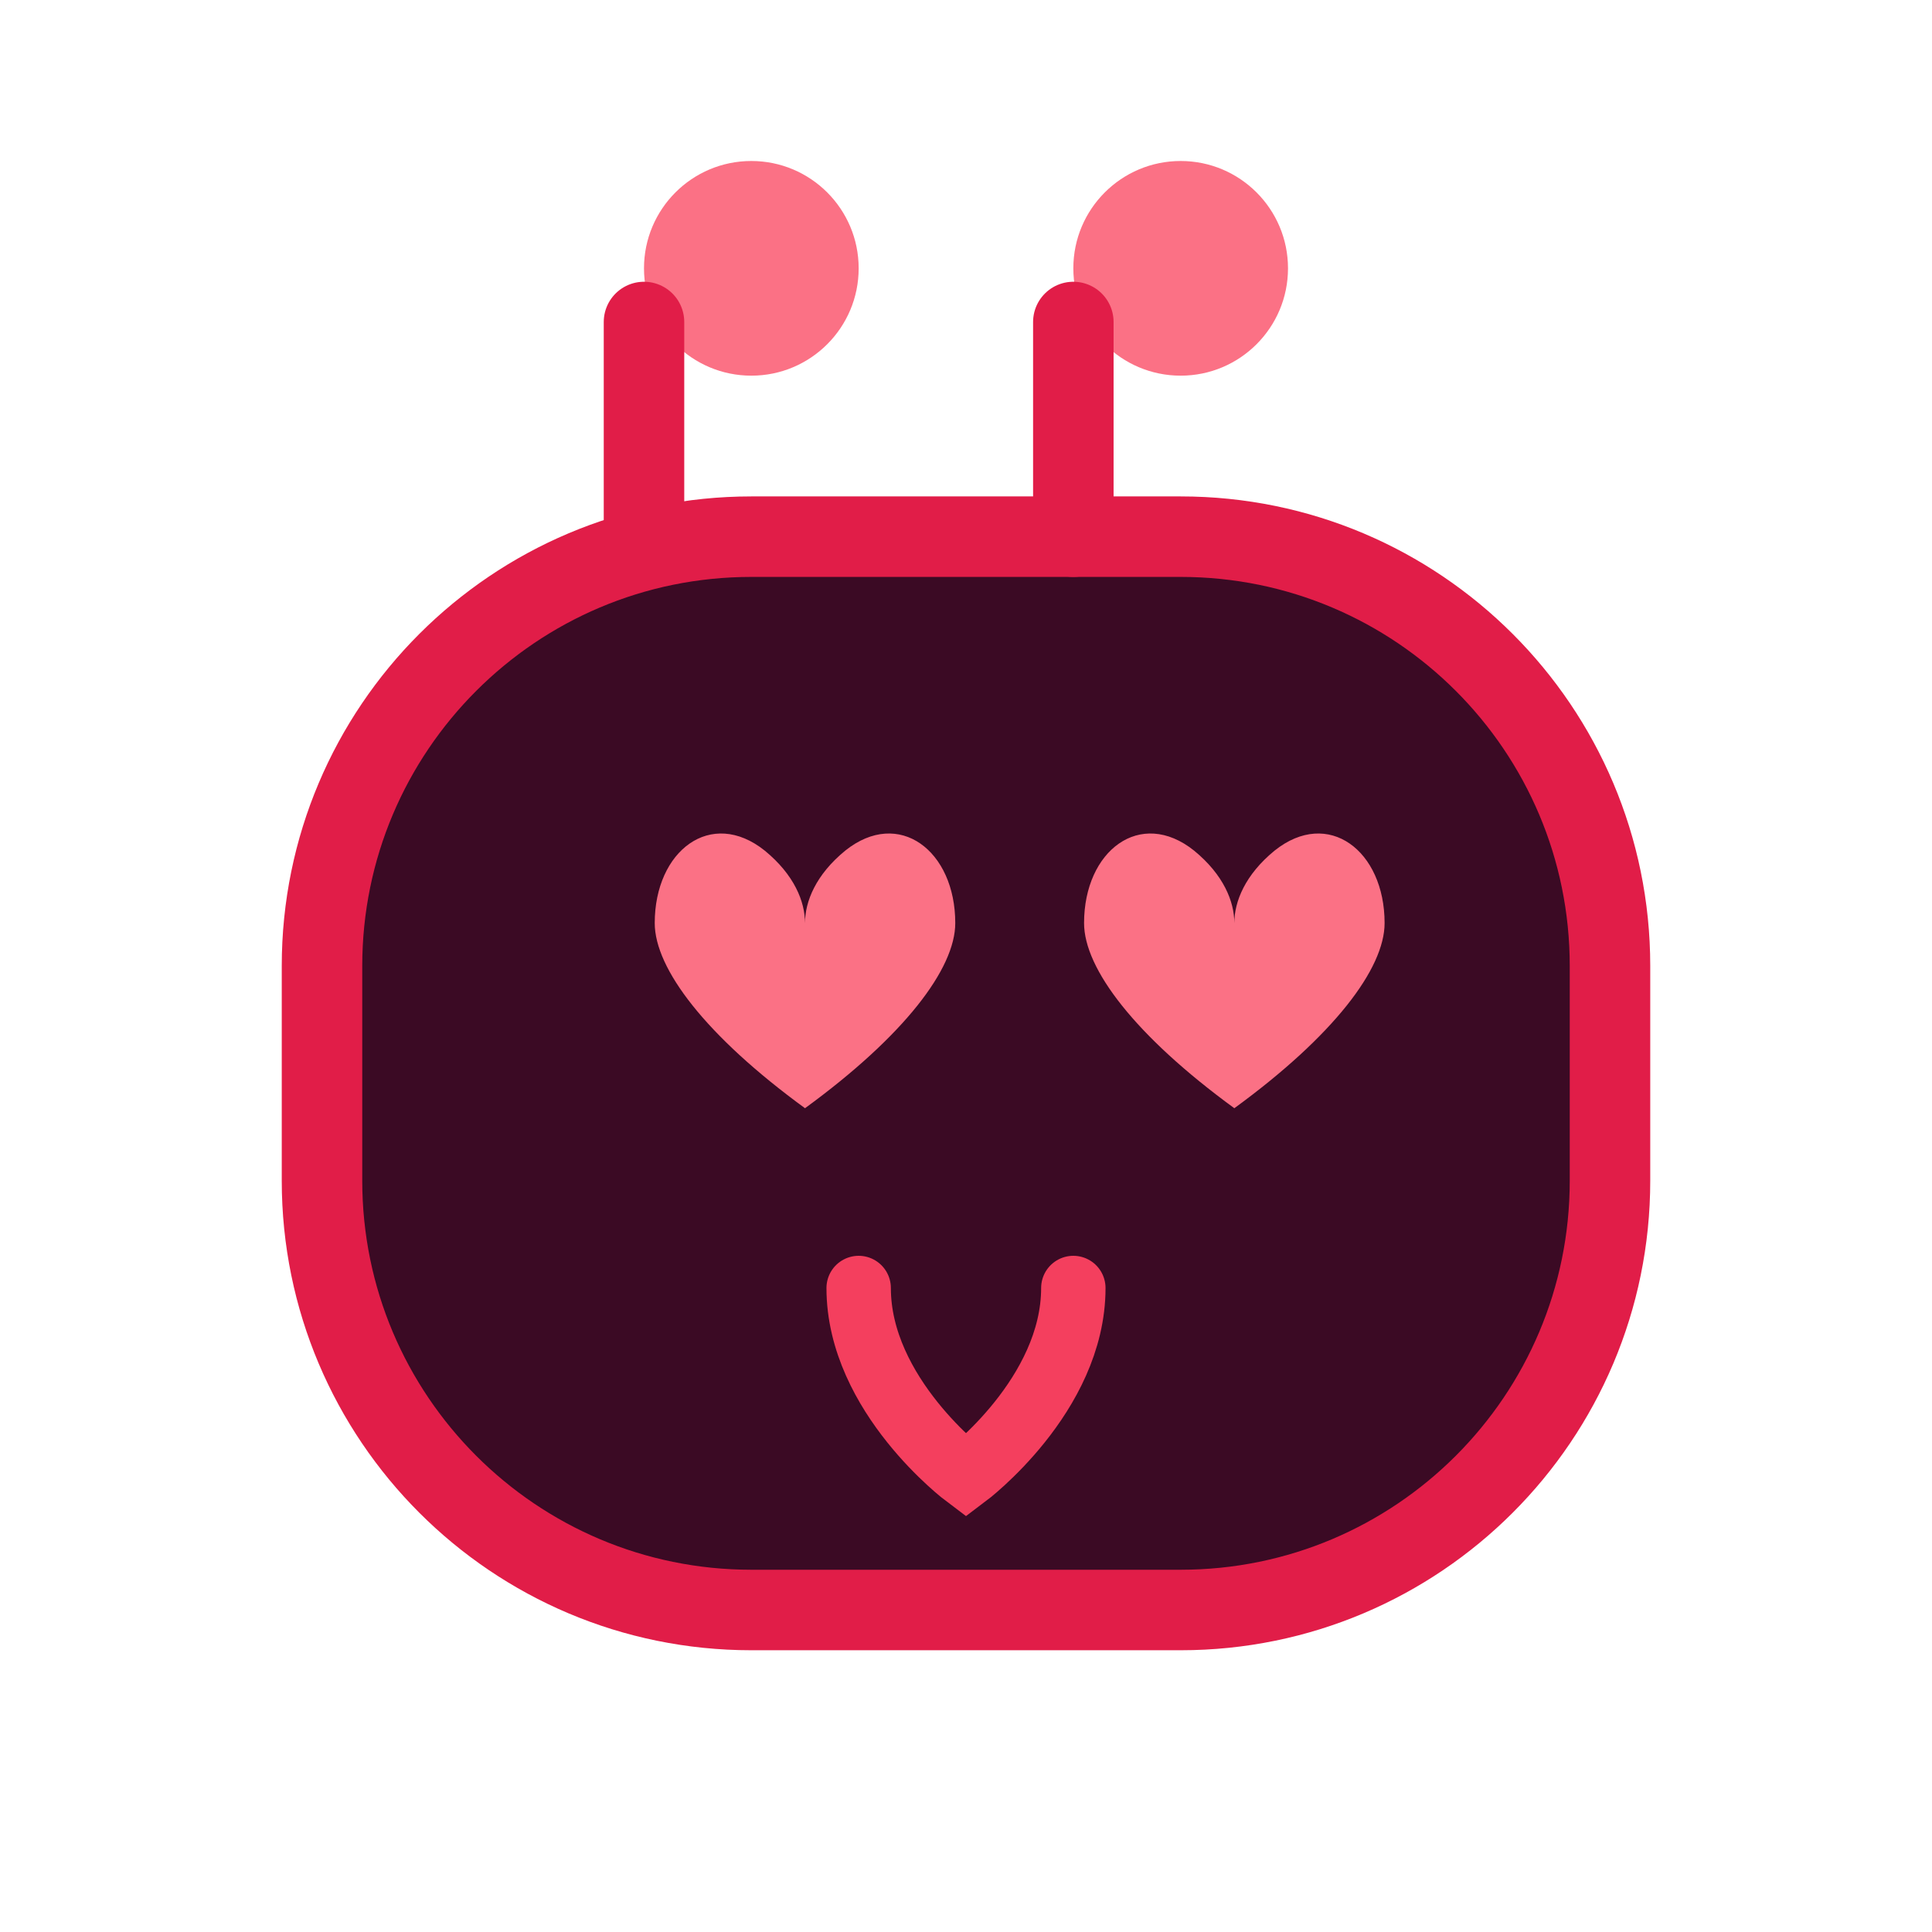
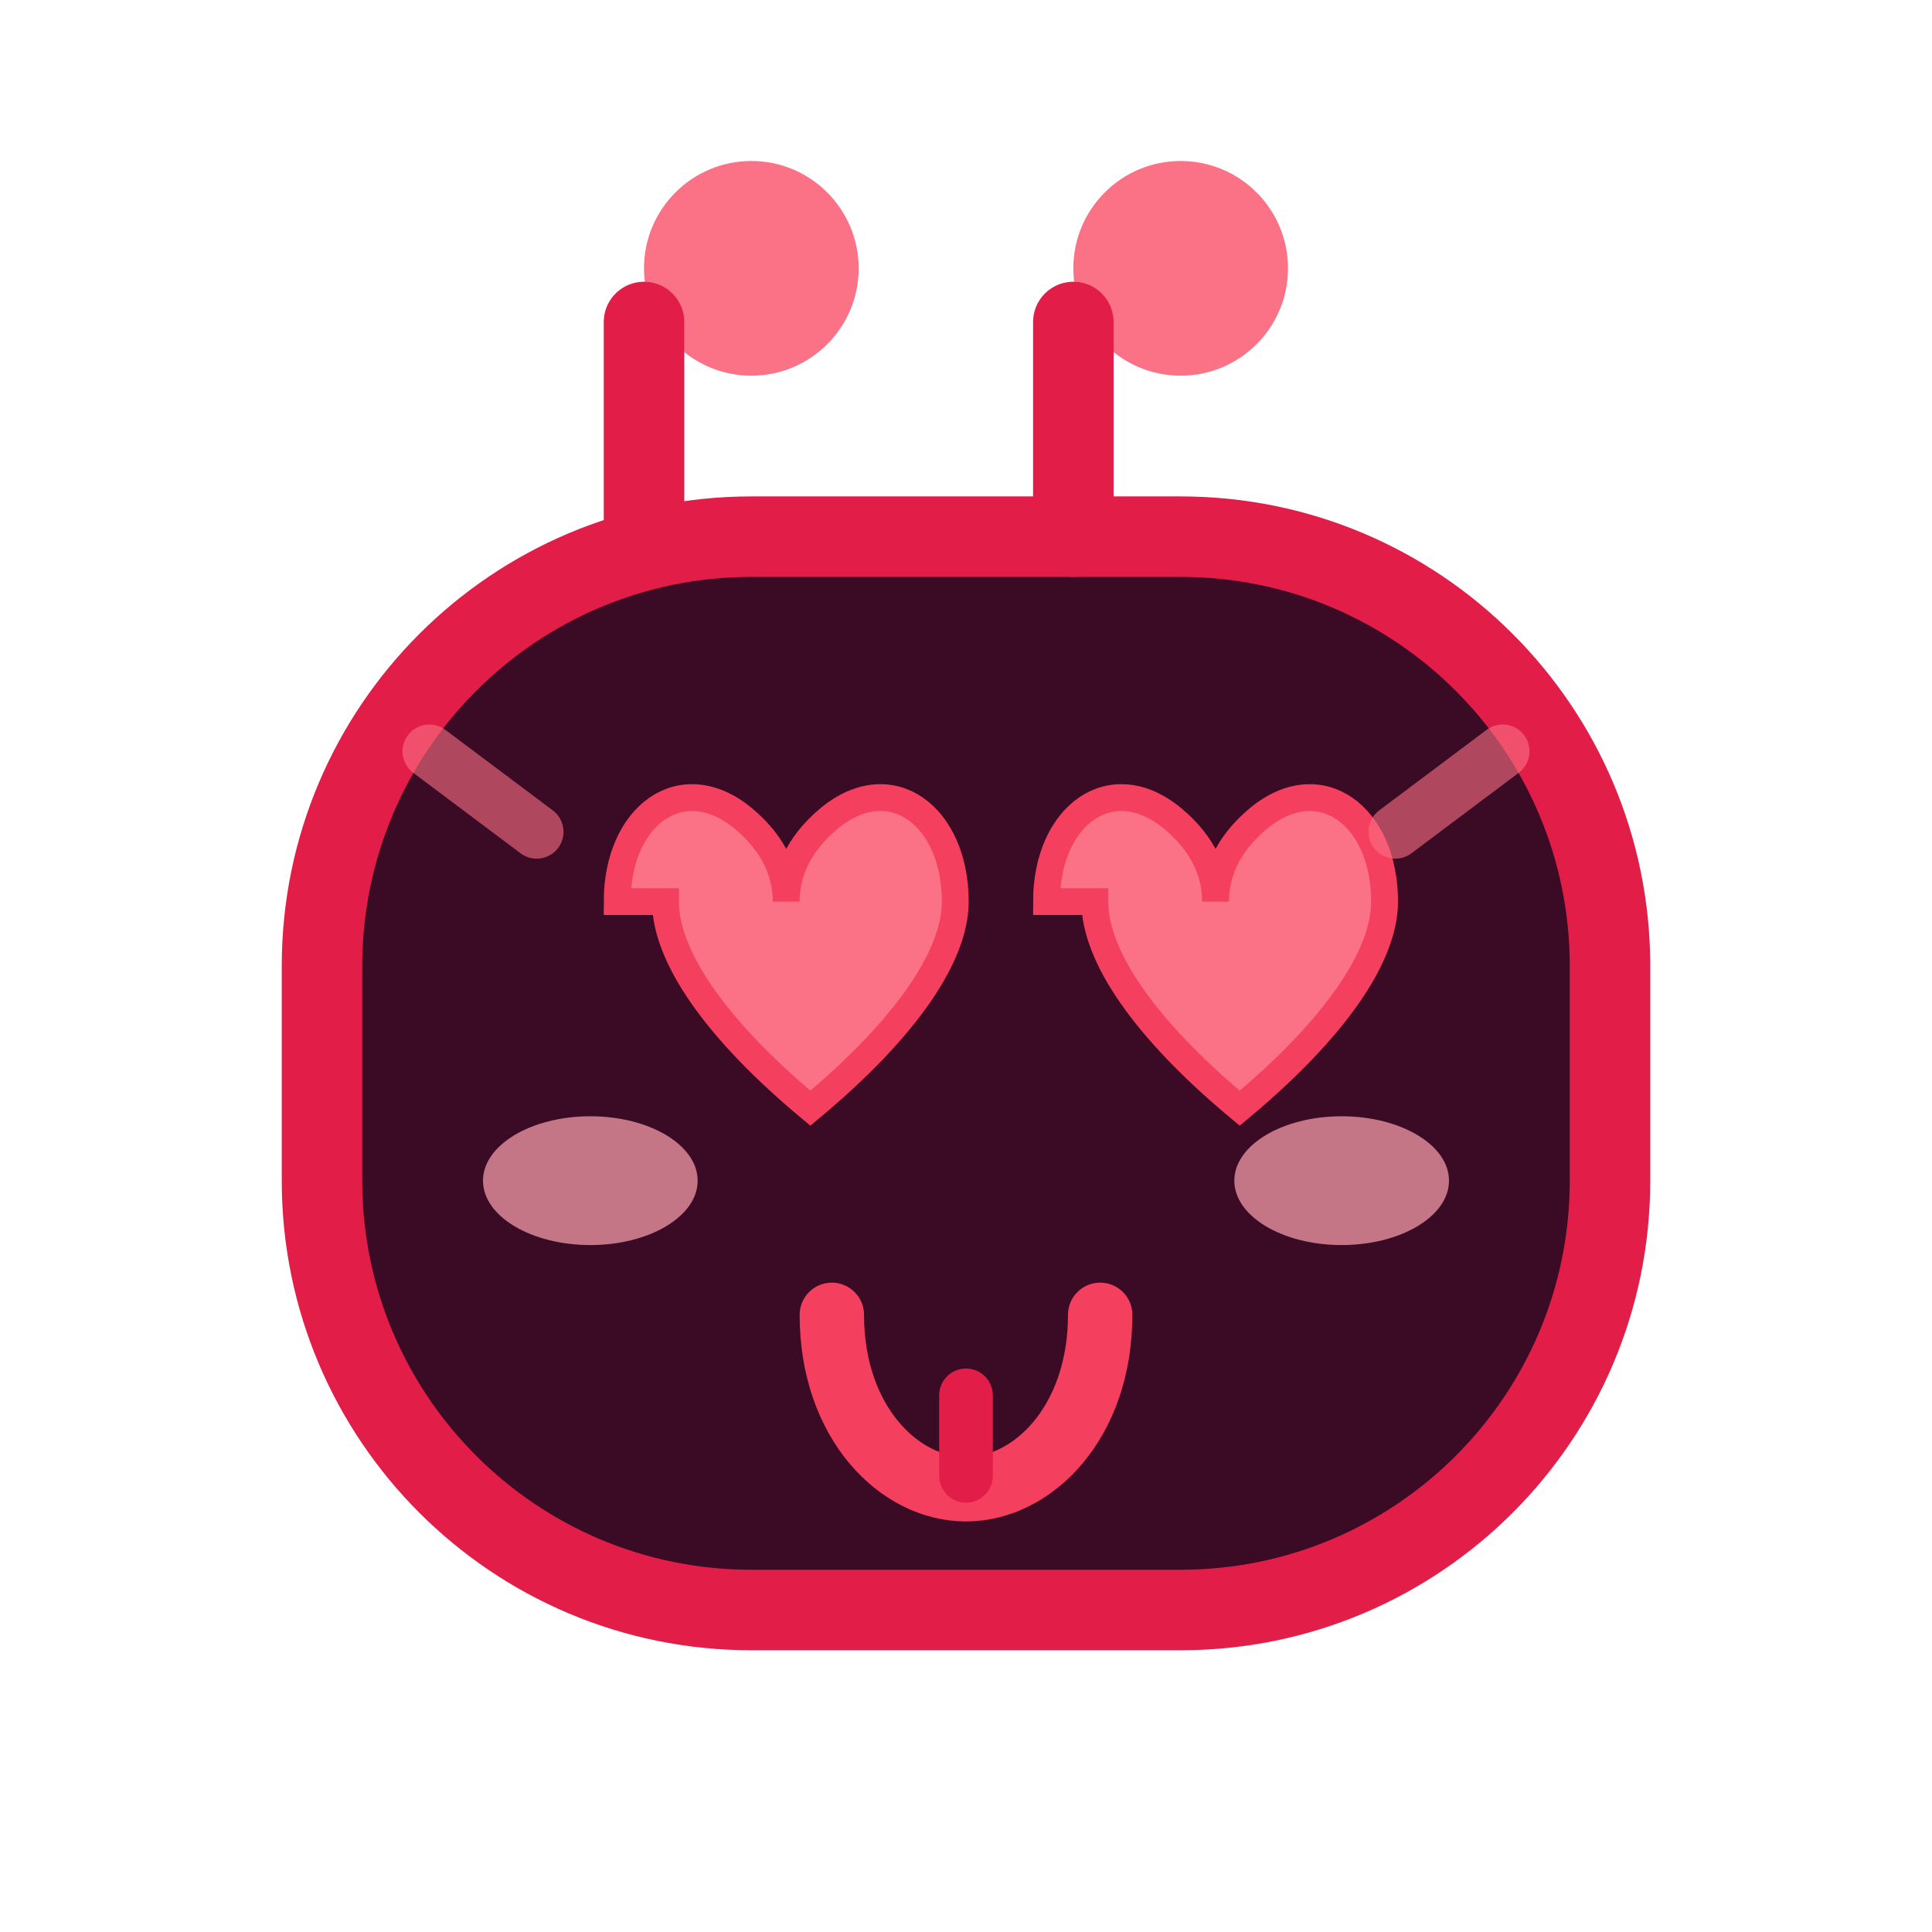
<svg xmlns="http://www.w3.org/2000/svg" viewBox="0 0 36 36" fill="none" aria-hidden="true">
  <rect x="6" y="10" width="24" height="20" rx="8" fill="#3B0A24" stroke="#E11D48" stroke-width="1.5" />
  <circle cx="14" cy="5" r="2" fill="#FB7185" />
  <circle cx="22" cy="5" r="2" fill="#FB7185" />
  <path d="M12 10V6M20 10V6" stroke="#E11D48" stroke-width="1.5" stroke-linecap="round" />
-   <path d="M12.2 17.2c0-1.35 1.05-2.15 2.05-1.35.55.45.75.95.75 1.35 0-.4.2-.9.75-1.35 1-.8 2.05 0 2.05 1.35 0 .85-.95 2.1-2.8 3.45-1.85-1.35-2.8-2.6-2.8-3.45z" fill="#FB7185" />
-   <path d="M20.2 17.2c0-1.35 1.05-2.15 2.05-1.35.55.45.75.95.75 1.35 0-.4.2-.9.75-1.35 1-.8 2.05 0 2.05 1.35 0 .85-.95 2.1-2.8 3.45-1.85-1.35-2.8-2.6-2.8-3.45z" fill="#FB7185" />
-   <path d="M16 24c0 2 2 3.5 2 3.5s2-1.5 2-3.5" stroke="#F43F5E" stroke-width="1.2" stroke-linecap="round" />
+   <path d="M11.5 16.8c0-1.6 1.2-2.5 2.35-1.55.6.5.8 1.05.8 1.55 0-.5.2-1.05.8-1.55 1.15-.95 2.35-.05 2.35 1.55 0 1-.9 2.35-2.7 3.85-1.8-1.5-2.7-2.85-2.7-3.85z" fill="#FB7185" stroke="#F43F5E" stroke-width="0.5" />
+   <path d="M19.5 16.8c0-1.6 1.2-2.5 2.35-1.55.6.5.8 1.05.8 1.55 0-.5.2-1.05.8-1.55 1.15-.95 2.35-.05 2.35 1.55 0 1-.9 2.35-2.7 3.85-1.8-1.5-2.7-2.85-2.7-3.85z" fill="#FB7185" stroke="#F43F5E" stroke-width="0.5" />
+   <ellipse cx="11" cy="22" rx="2" ry="1.2" fill="#FDA4AF" opacity="0.7" />
+   <ellipse cx="25" cy="22" rx="2" ry="1.2" fill="#FDA4AF" opacity="0.7" />
+   <path d="M15.5 24.5c0 2 1.25 3.25 2.5 3.25s2.5-1.25 2.5-3.25" stroke="#F43F5E" stroke-width="1.2" stroke-linecap="round" />
+   <path d="M18 27.5v-1.5" stroke="#E11D48" stroke-width="1" stroke-linecap="round" />
+   <path d="M8 14l2 1.5M28 14l-2 1.5" stroke="#FB7185" stroke-width="1" stroke-linecap="round" opacity="0.6" />
</svg>
